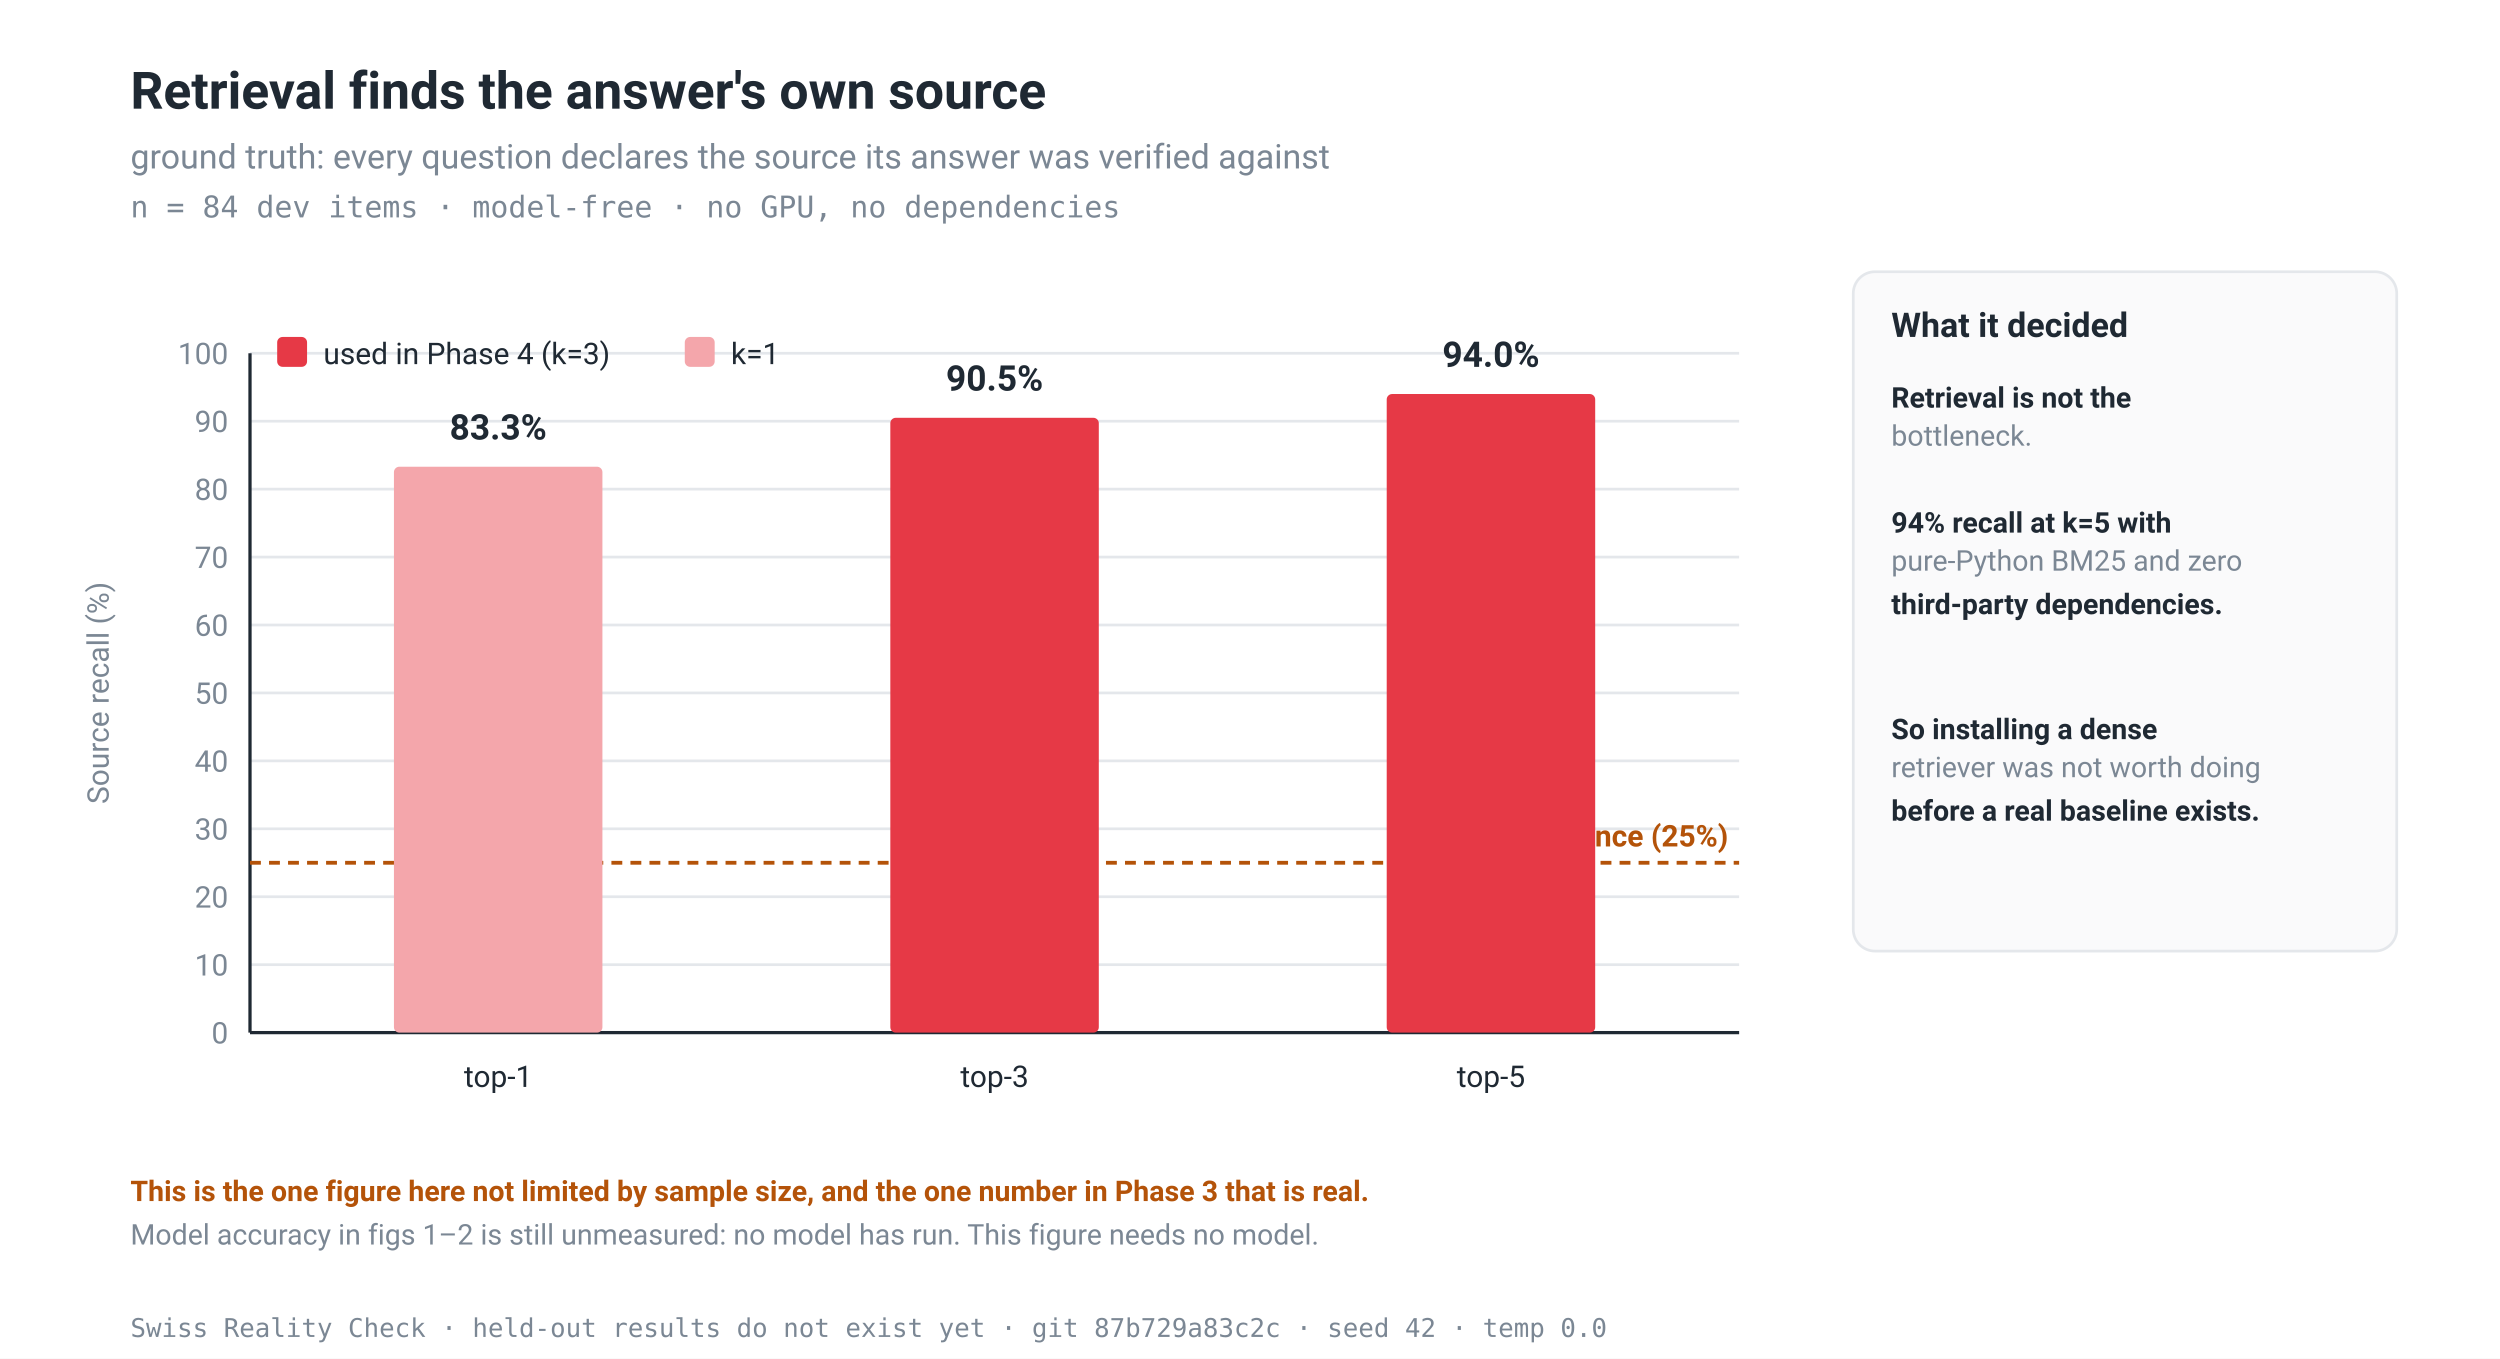
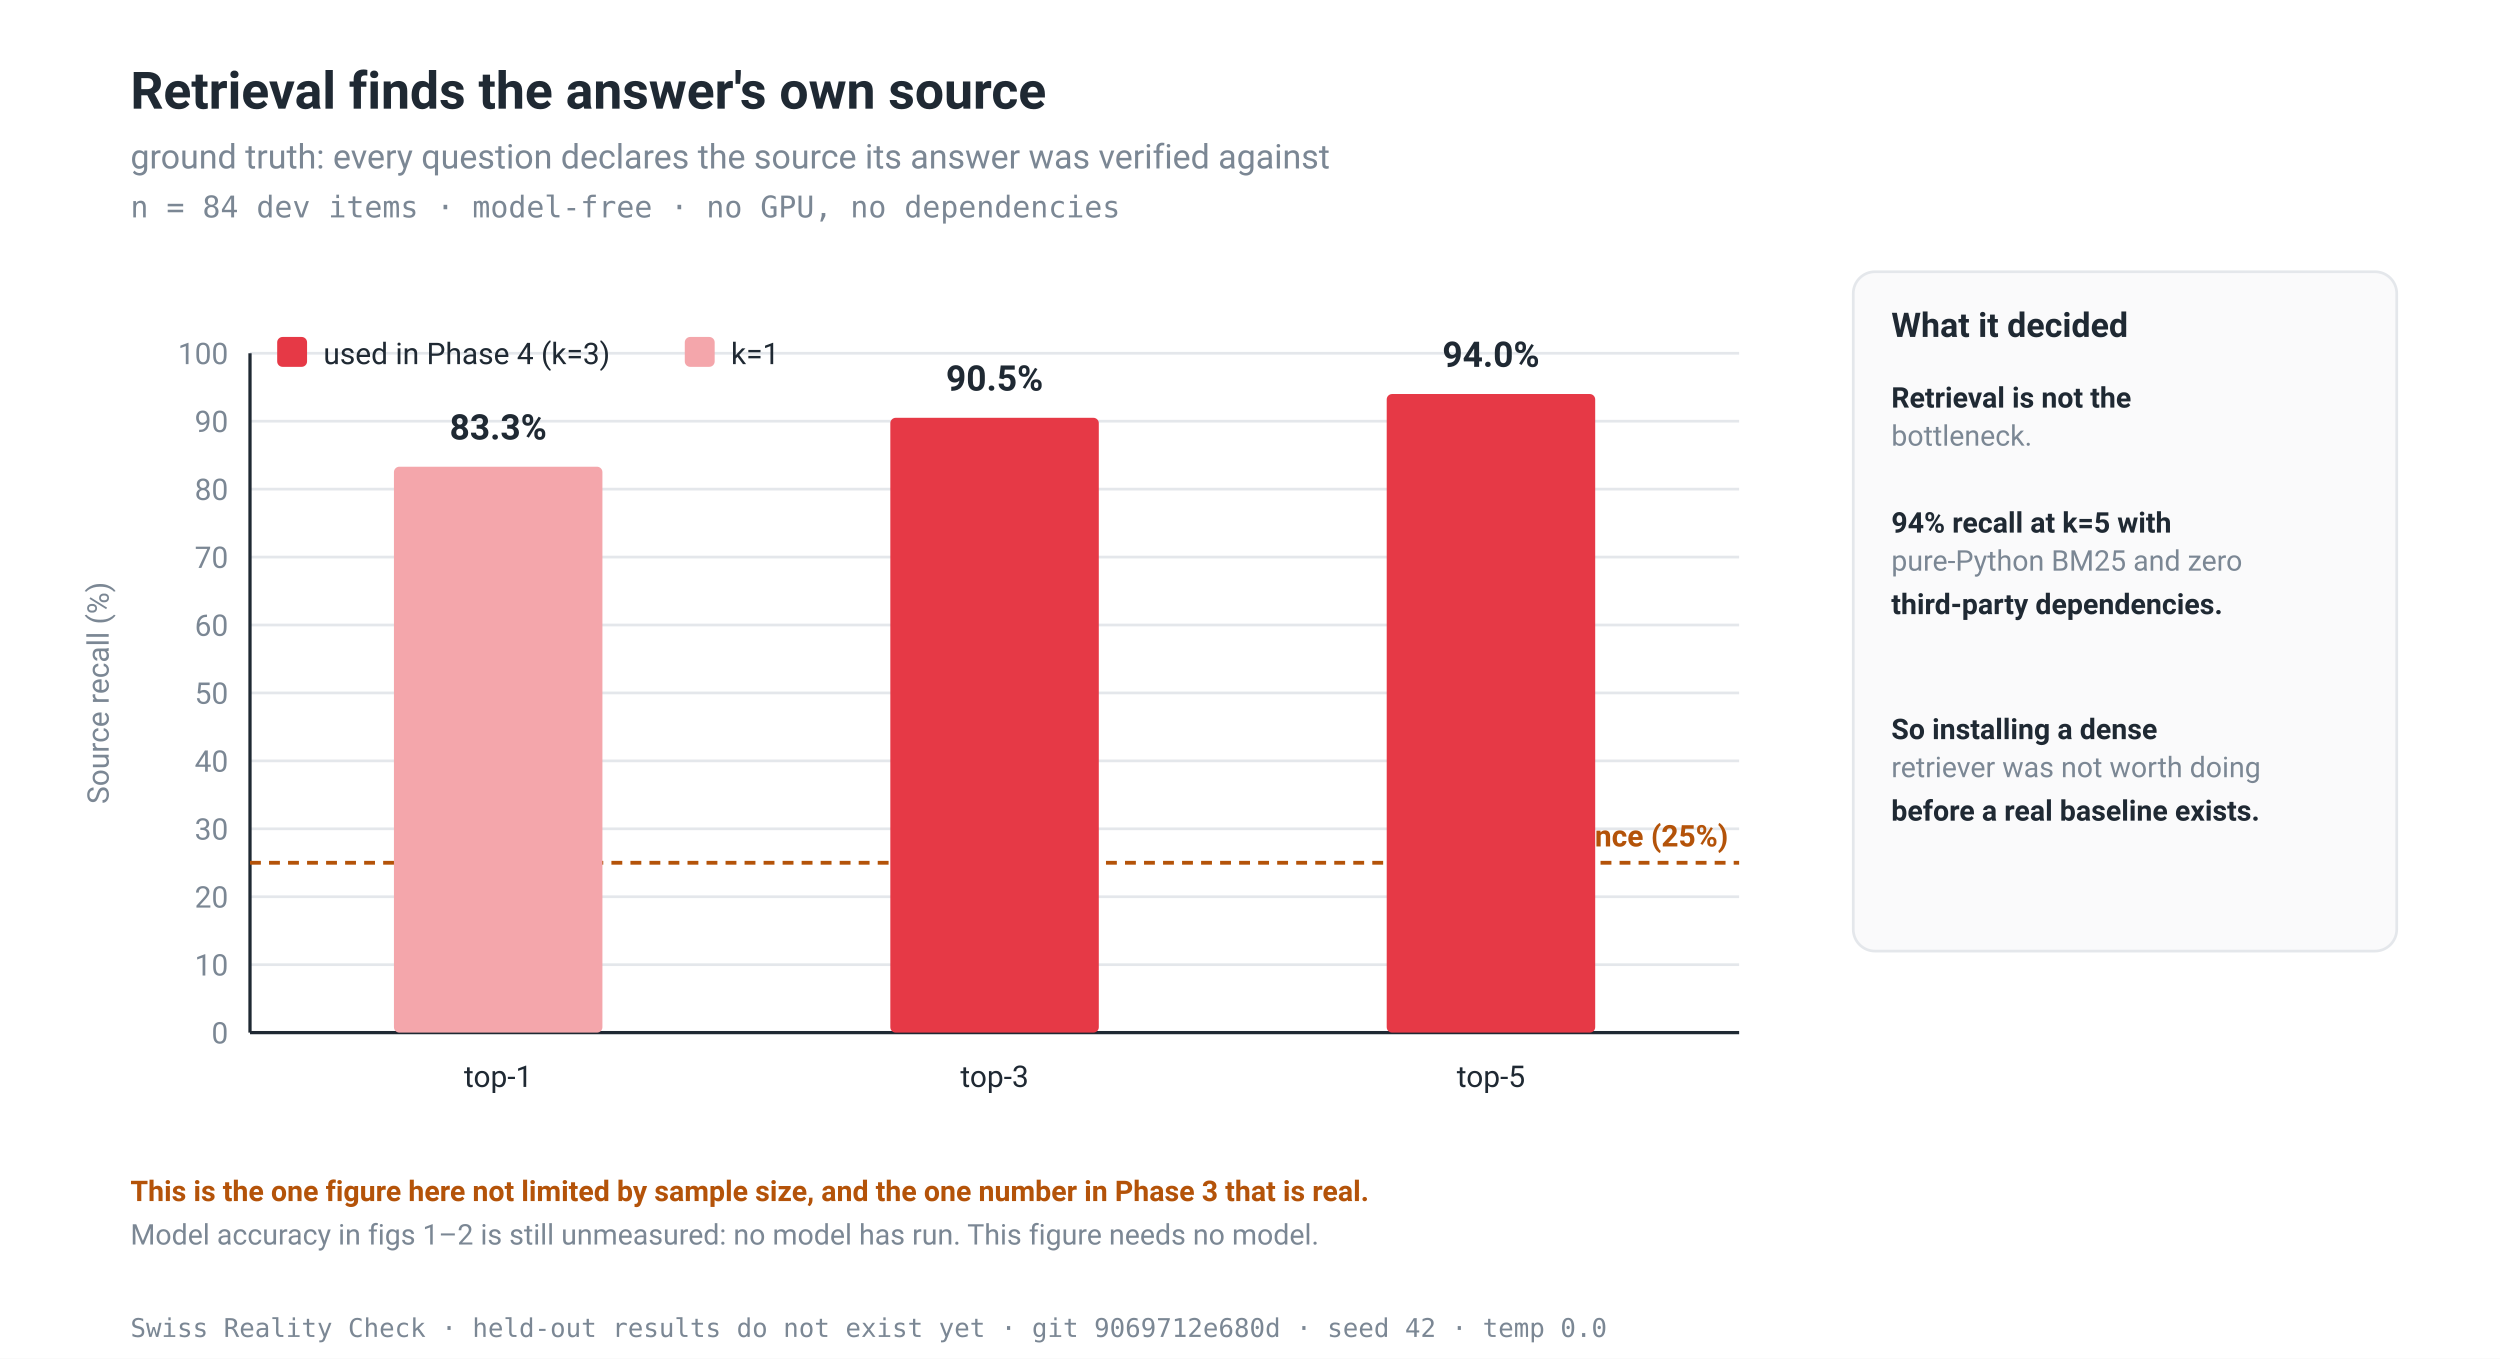
<svg xmlns="http://www.w3.org/2000/svg" width="920" height="500" viewBox="0 0 920 500" role="img" aria-labelledby="t" font-family="ui-sans-serif, -apple-system, 'Segoe UI', Roboto, 'Helvetica Neue', Arial, sans-serif">
  <rect width="920" height="500" fill="#FFFFFF" />
  <text x="48.00" y="40.00" font-family="ui-sans-serif, -apple-system, 'Segoe UI', Roboto, 'Helvetica Neue', Arial, sans-serif" font-size="19" fill="#1F2933" font-weight="bold" text-anchor="start" opacity="1.0" font-style="">Retrieval finds the answer's own source</text>
  <text x="48.00" y="62.00" font-family="ui-sans-serif, -apple-system, 'Segoe UI', Roboto, 'Helvetica Neue', Arial, sans-serif" font-size="12.5" fill="#7B8794" font-weight="normal" text-anchor="start" opacity="1.0" font-style="">ground truth: every question declares the source its answer was verified against</text>
  <text x="48.00" y="80.00" font-family="ui-monospace, SFMono-Regular, Menlo, Consolas, monospace" font-size="11" fill="#7B8794" font-weight="normal" text-anchor="start" opacity="1.0" font-style="">n = 84 dev items · model-free · no GPU, no dependencies</text>
  <line x1="92.00" y1="380.00" x2="640.00" y2="380.00" stroke="#E4E7EB" stroke-width="1" stroke-linecap="butt" />
  <text x="84.00" y="384.00" font-family="ui-sans-serif, -apple-system, 'Segoe UI', Roboto, 'Helvetica Neue', Arial, sans-serif" font-size="11" fill="#7B8794" font-weight="normal" text-anchor="end" opacity="1.0" font-style="">0</text>
  <line x1="92.00" y1="355.00" x2="640.00" y2="355.00" stroke="#E4E7EB" stroke-width="1" stroke-linecap="butt" />
  <text x="84.00" y="359.00" font-family="ui-sans-serif, -apple-system, 'Segoe UI', Roboto, 'Helvetica Neue', Arial, sans-serif" font-size="11" fill="#7B8794" font-weight="normal" text-anchor="end" opacity="1.0" font-style="">10</text>
  <line x1="92.00" y1="330.00" x2="640.00" y2="330.00" stroke="#E4E7EB" stroke-width="1" stroke-linecap="butt" />
  <text x="84.00" y="334.00" font-family="ui-sans-serif, -apple-system, 'Segoe UI', Roboto, 'Helvetica Neue', Arial, sans-serif" font-size="11" fill="#7B8794" font-weight="normal" text-anchor="end" opacity="1.0" font-style="">20</text>
  <line x1="92.00" y1="305.00" x2="640.00" y2="305.00" stroke="#E4E7EB" stroke-width="1" stroke-linecap="butt" />
  <text x="84.00" y="309.00" font-family="ui-sans-serif, -apple-system, 'Segoe UI', Roboto, 'Helvetica Neue', Arial, sans-serif" font-size="11" fill="#7B8794" font-weight="normal" text-anchor="end" opacity="1.0" font-style="">30</text>
  <line x1="92.00" y1="280.00" x2="640.00" y2="280.00" stroke="#E4E7EB" stroke-width="1" stroke-linecap="butt" />
  <text x="84.00" y="284.00" font-family="ui-sans-serif, -apple-system, 'Segoe UI', Roboto, 'Helvetica Neue', Arial, sans-serif" font-size="11" fill="#7B8794" font-weight="normal" text-anchor="end" opacity="1.0" font-style="">40</text>
  <line x1="92.00" y1="255.00" x2="640.00" y2="255.00" stroke="#E4E7EB" stroke-width="1" stroke-linecap="butt" />
  <text x="84.00" y="259.00" font-family="ui-sans-serif, -apple-system, 'Segoe UI', Roboto, 'Helvetica Neue', Arial, sans-serif" font-size="11" fill="#7B8794" font-weight="normal" text-anchor="end" opacity="1.0" font-style="">50</text>
  <line x1="92.00" y1="230.00" x2="640.00" y2="230.00" stroke="#E4E7EB" stroke-width="1" stroke-linecap="butt" />
  <text x="84.00" y="234.00" font-family="ui-sans-serif, -apple-system, 'Segoe UI', Roboto, 'Helvetica Neue', Arial, sans-serif" font-size="11" fill="#7B8794" font-weight="normal" text-anchor="end" opacity="1.0" font-style="">60</text>
  <line x1="92.00" y1="205.00" x2="640.00" y2="205.00" stroke="#E4E7EB" stroke-width="1" stroke-linecap="butt" />
  <text x="84.00" y="209.00" font-family="ui-sans-serif, -apple-system, 'Segoe UI', Roboto, 'Helvetica Neue', Arial, sans-serif" font-size="11" fill="#7B8794" font-weight="normal" text-anchor="end" opacity="1.0" font-style="">70</text>
  <line x1="92.00" y1="180.00" x2="640.00" y2="180.00" stroke="#E4E7EB" stroke-width="1" stroke-linecap="butt" />
  <text x="84.00" y="184.00" font-family="ui-sans-serif, -apple-system, 'Segoe UI', Roboto, 'Helvetica Neue', Arial, sans-serif" font-size="11" fill="#7B8794" font-weight="normal" text-anchor="end" opacity="1.0" font-style="">80</text>
  <line x1="92.00" y1="155.00" x2="640.00" y2="155.00" stroke="#E4E7EB" stroke-width="1" stroke-linecap="butt" />
  <text x="84.00" y="159.00" font-family="ui-sans-serif, -apple-system, 'Segoe UI', Roboto, 'Helvetica Neue', Arial, sans-serif" font-size="11" fill="#7B8794" font-weight="normal" text-anchor="end" opacity="1.0" font-style="">90</text>
  <line x1="92.00" y1="130.00" x2="640.00" y2="130.00" stroke="#E4E7EB" stroke-width="1" stroke-linecap="butt" />
  <text x="84.00" y="134.00" font-family="ui-sans-serif, -apple-system, 'Segoe UI', Roboto, 'Helvetica Neue', Arial, sans-serif" font-size="11" fill="#7B8794" font-weight="normal" text-anchor="end" opacity="1.0" font-style="">100</text>
  <line x1="92.00" y1="130.00" x2="92.00" y2="380.00" stroke="#1F2933" stroke-width="1.2" stroke-linecap="butt" />
  <line x1="92.00" y1="380.00" x2="640.00" y2="380.00" stroke="#1F2933" stroke-width="1.2" stroke-linecap="butt" />
  <text x="40.00" y="255.00" font-family="ui-sans-serif, -apple-system, 'Segoe UI', Roboto, 'Helvetica Neue', Arial, sans-serif" font-size="11" fill="#7B8794" font-weight="normal" text-anchor="middle" transform="rotate(-90 40.00 255.00)">Source recall (%)</text>
  <line x1="92.00" y1="317.50" x2="640.00" y2="317.50" stroke="#B45309" stroke-width="1.4" stroke-linecap="butt" stroke-dasharray="4 3" />
  <text x="636.00" y="311.50" font-family="ui-sans-serif, -apple-system, 'Segoe UI', Roboto, 'Helvetica Neue', Arial, sans-serif" font-size="11" fill="#B45309" font-weight="bold" text-anchor="end" opacity="1.0" font-style="">chance (25%)</text>
  <rect x="144.97" y="171.75" width="76.72" height="208.25" rx="2" fill="#F4A6AB" stroke="none" stroke-width="1.4" opacity="1.0" />
  <text x="183.33" y="161.75" font-family="ui-sans-serif, -apple-system, 'Segoe UI', Roboto, 'Helvetica Neue', Arial, sans-serif" font-size="13" fill="#1F2933" font-weight="bold" text-anchor="middle" opacity="1.0" font-style="">83.3%</text>
  <rect x="327.64" y="153.75" width="76.72" height="226.25" rx="2" fill="#E63946" stroke="none" stroke-width="1.4" opacity="1.0" />
  <text x="366.00" y="143.75" font-family="ui-sans-serif, -apple-system, 'Segoe UI', Roboto, 'Helvetica Neue', Arial, sans-serif" font-size="13" fill="#1F2933" font-weight="bold" text-anchor="middle" opacity="1.0" font-style="">90.5%</text>
  <rect x="510.31" y="145.00" width="76.72" height="235.00" rx="2" fill="#E63946" stroke="none" stroke-width="1.4" opacity="1.0" />
  <text x="548.67" y="135.00" font-family="ui-sans-serif, -apple-system, 'Segoe UI', Roboto, 'Helvetica Neue', Arial, sans-serif" font-size="13" fill="#1F2933" font-weight="bold" text-anchor="middle" opacity="1.0" font-style="">94.0%</text>
  <text x="183.33" y="400.00" font-family="ui-sans-serif, -apple-system, 'Segoe UI', Roboto, 'Helvetica Neue', Arial, sans-serif" font-size="11" fill="#1F2933" font-weight="normal" text-anchor="middle" opacity="1.0" font-style="">top-1</text>
  <text x="366.00" y="400.00" font-family="ui-sans-serif, -apple-system, 'Segoe UI', Roboto, 'Helvetica Neue', Arial, sans-serif" font-size="11" fill="#1F2933" font-weight="normal" text-anchor="middle" opacity="1.0" font-style="">top-3</text>
  <text x="548.67" y="400.00" font-family="ui-sans-serif, -apple-system, 'Segoe UI', Roboto, 'Helvetica Neue', Arial, sans-serif" font-size="11" fill="#1F2933" font-weight="normal" text-anchor="middle" opacity="1.0" font-style="">top-5</text>
  <rect x="102.00" y="124.00" width="11.00" height="11.00" rx="2" fill="#E63946" stroke="none" stroke-width="1" opacity="1.0" />
  <text x="119.00" y="134.00" font-family="ui-sans-serif, -apple-system, 'Segoe UI', Roboto, 'Helvetica Neue', Arial, sans-serif" font-size="11" fill="#1F2933" font-weight="normal" text-anchor="start" opacity="1.0" font-style="">used in Phase 4 (k=3)</text>
  <rect x="252.00" y="124.00" width="11.00" height="11.00" rx="2" fill="#F4A6AB" stroke="none" stroke-width="1" opacity="1.0" />
  <text x="269.00" y="134.00" font-family="ui-sans-serif, -apple-system, 'Segoe UI', Roboto, 'Helvetica Neue', Arial, sans-serif" font-size="11" fill="#1F2933" font-weight="normal" text-anchor="start" opacity="1.0" font-style="">k=1</text>
  <rect x="682.00" y="100.00" width="200.00" height="250.00" rx="8" fill="#FAFAFB" stroke="#E4E7EB" stroke-width="1" opacity="1.0" />
  <text x="696.00" y="124.00" font-family="ui-sans-serif, -apple-system, 'Segoe UI', Roboto, 'Helvetica Neue', Arial, sans-serif" font-size="12.5" fill="#1F2933" font-weight="bold" text-anchor="start" opacity="1.0" font-style="">What it decided</text>
  <text x="696.00" y="150.00" font-family="ui-sans-serif, -apple-system, 'Segoe UI', Roboto, 'Helvetica Neue', Arial, sans-serif" font-size="10.5" fill="#1F2933" font-weight="bold" text-anchor="start" opacity="1.0" font-style="">Retrieval is not the</text>
  <text x="696.00" y="164.00" font-family="ui-sans-serif, -apple-system, 'Segoe UI', Roboto, 'Helvetica Neue', Arial, sans-serif" font-size="10.5" fill="#7B8794" font-weight="normal" text-anchor="start" opacity="1.0" font-style="">bottleneck.</text>
  <text x="696.00" y="196.00" font-family="ui-sans-serif, -apple-system, 'Segoe UI', Roboto, 'Helvetica Neue', Arial, sans-serif" font-size="10.5" fill="#1F2933" font-weight="bold" text-anchor="start" opacity="1.0" font-style="">94% recall at k=5 with</text>
  <text x="696.00" y="210.00" font-family="ui-sans-serif, -apple-system, 'Segoe UI', Roboto, 'Helvetica Neue', Arial, sans-serif" font-size="10.5" fill="#7B8794" font-weight="normal" text-anchor="start" opacity="1.0" font-style="">pure-Python BM25 and zero</text>
  <text x="696.00" y="226.00" font-family="ui-sans-serif, -apple-system, 'Segoe UI', Roboto, 'Helvetica Neue', Arial, sans-serif" font-size="10.5" fill="#1F2933" font-weight="bold" text-anchor="start" opacity="1.0" font-style="">third-party dependencies.</text>
  <text x="696.00" y="272.00" font-family="ui-sans-serif, -apple-system, 'Segoe UI', Roboto, 'Helvetica Neue', Arial, sans-serif" font-size="10.5" fill="#1F2933" font-weight="bold" text-anchor="start" opacity="1.0" font-style="">So installing a dense</text>
  <text x="696.00" y="286.00" font-family="ui-sans-serif, -apple-system, 'Segoe UI', Roboto, 'Helvetica Neue', Arial, sans-serif" font-size="10.5" fill="#7B8794" font-weight="normal" text-anchor="start" opacity="1.0" font-style="">retriever was not worth doing</text>
  <text x="696.00" y="302.00" font-family="ui-sans-serif, -apple-system, 'Segoe UI', Roboto, 'Helvetica Neue', Arial, sans-serif" font-size="10.5" fill="#1F2933" font-weight="bold" text-anchor="start" opacity="1.0" font-style="">before a real baseline exists.</text>
  <text x="48.00" y="442.00" font-family="ui-sans-serif, -apple-system, 'Segoe UI', Roboto, 'Helvetica Neue', Arial, sans-serif" font-size="10.5" fill="#B45309" font-weight="bold" text-anchor="start" opacity="1.0" font-style="">This is the one figure here not limited by sample size, and the one number in Phase 3 that is real.</text>
  <text x="48.00" y="458.00" font-family="ui-sans-serif, -apple-system, 'Segoe UI', Roboto, 'Helvetica Neue', Arial, sans-serif" font-size="10.5" fill="#7B8794" font-weight="normal" text-anchor="start" opacity="1.0" font-style="">Model accuracy in figs 1–2 is still unmeasured: no model has run. This figure needs no model.</text>
-   <text x="48.00" y="492.00" font-family="ui-monospace, SFMono-Regular, Menlo, Consolas, monospace" font-size="9.5" fill="#7B8794" font-weight="normal" text-anchor="start" opacity="1.0" font-style="">Swiss Reality Check · held-out results do not exist yet · git 87b729a83c2c · seed 42 · temp 0.0</text>
+   <text x="48.00" y="492.00" font-family="ui-monospace, SFMono-Regular, Menlo, Consolas, monospace" font-size="9.5" fill="#7B8794" font-weight="normal" text-anchor="start" opacity="1.0" font-style="">Swiss Reality Check · held-out results do not exist yet · git 9069712e680d · seed 42 · temp 0.0</text>
</svg>
